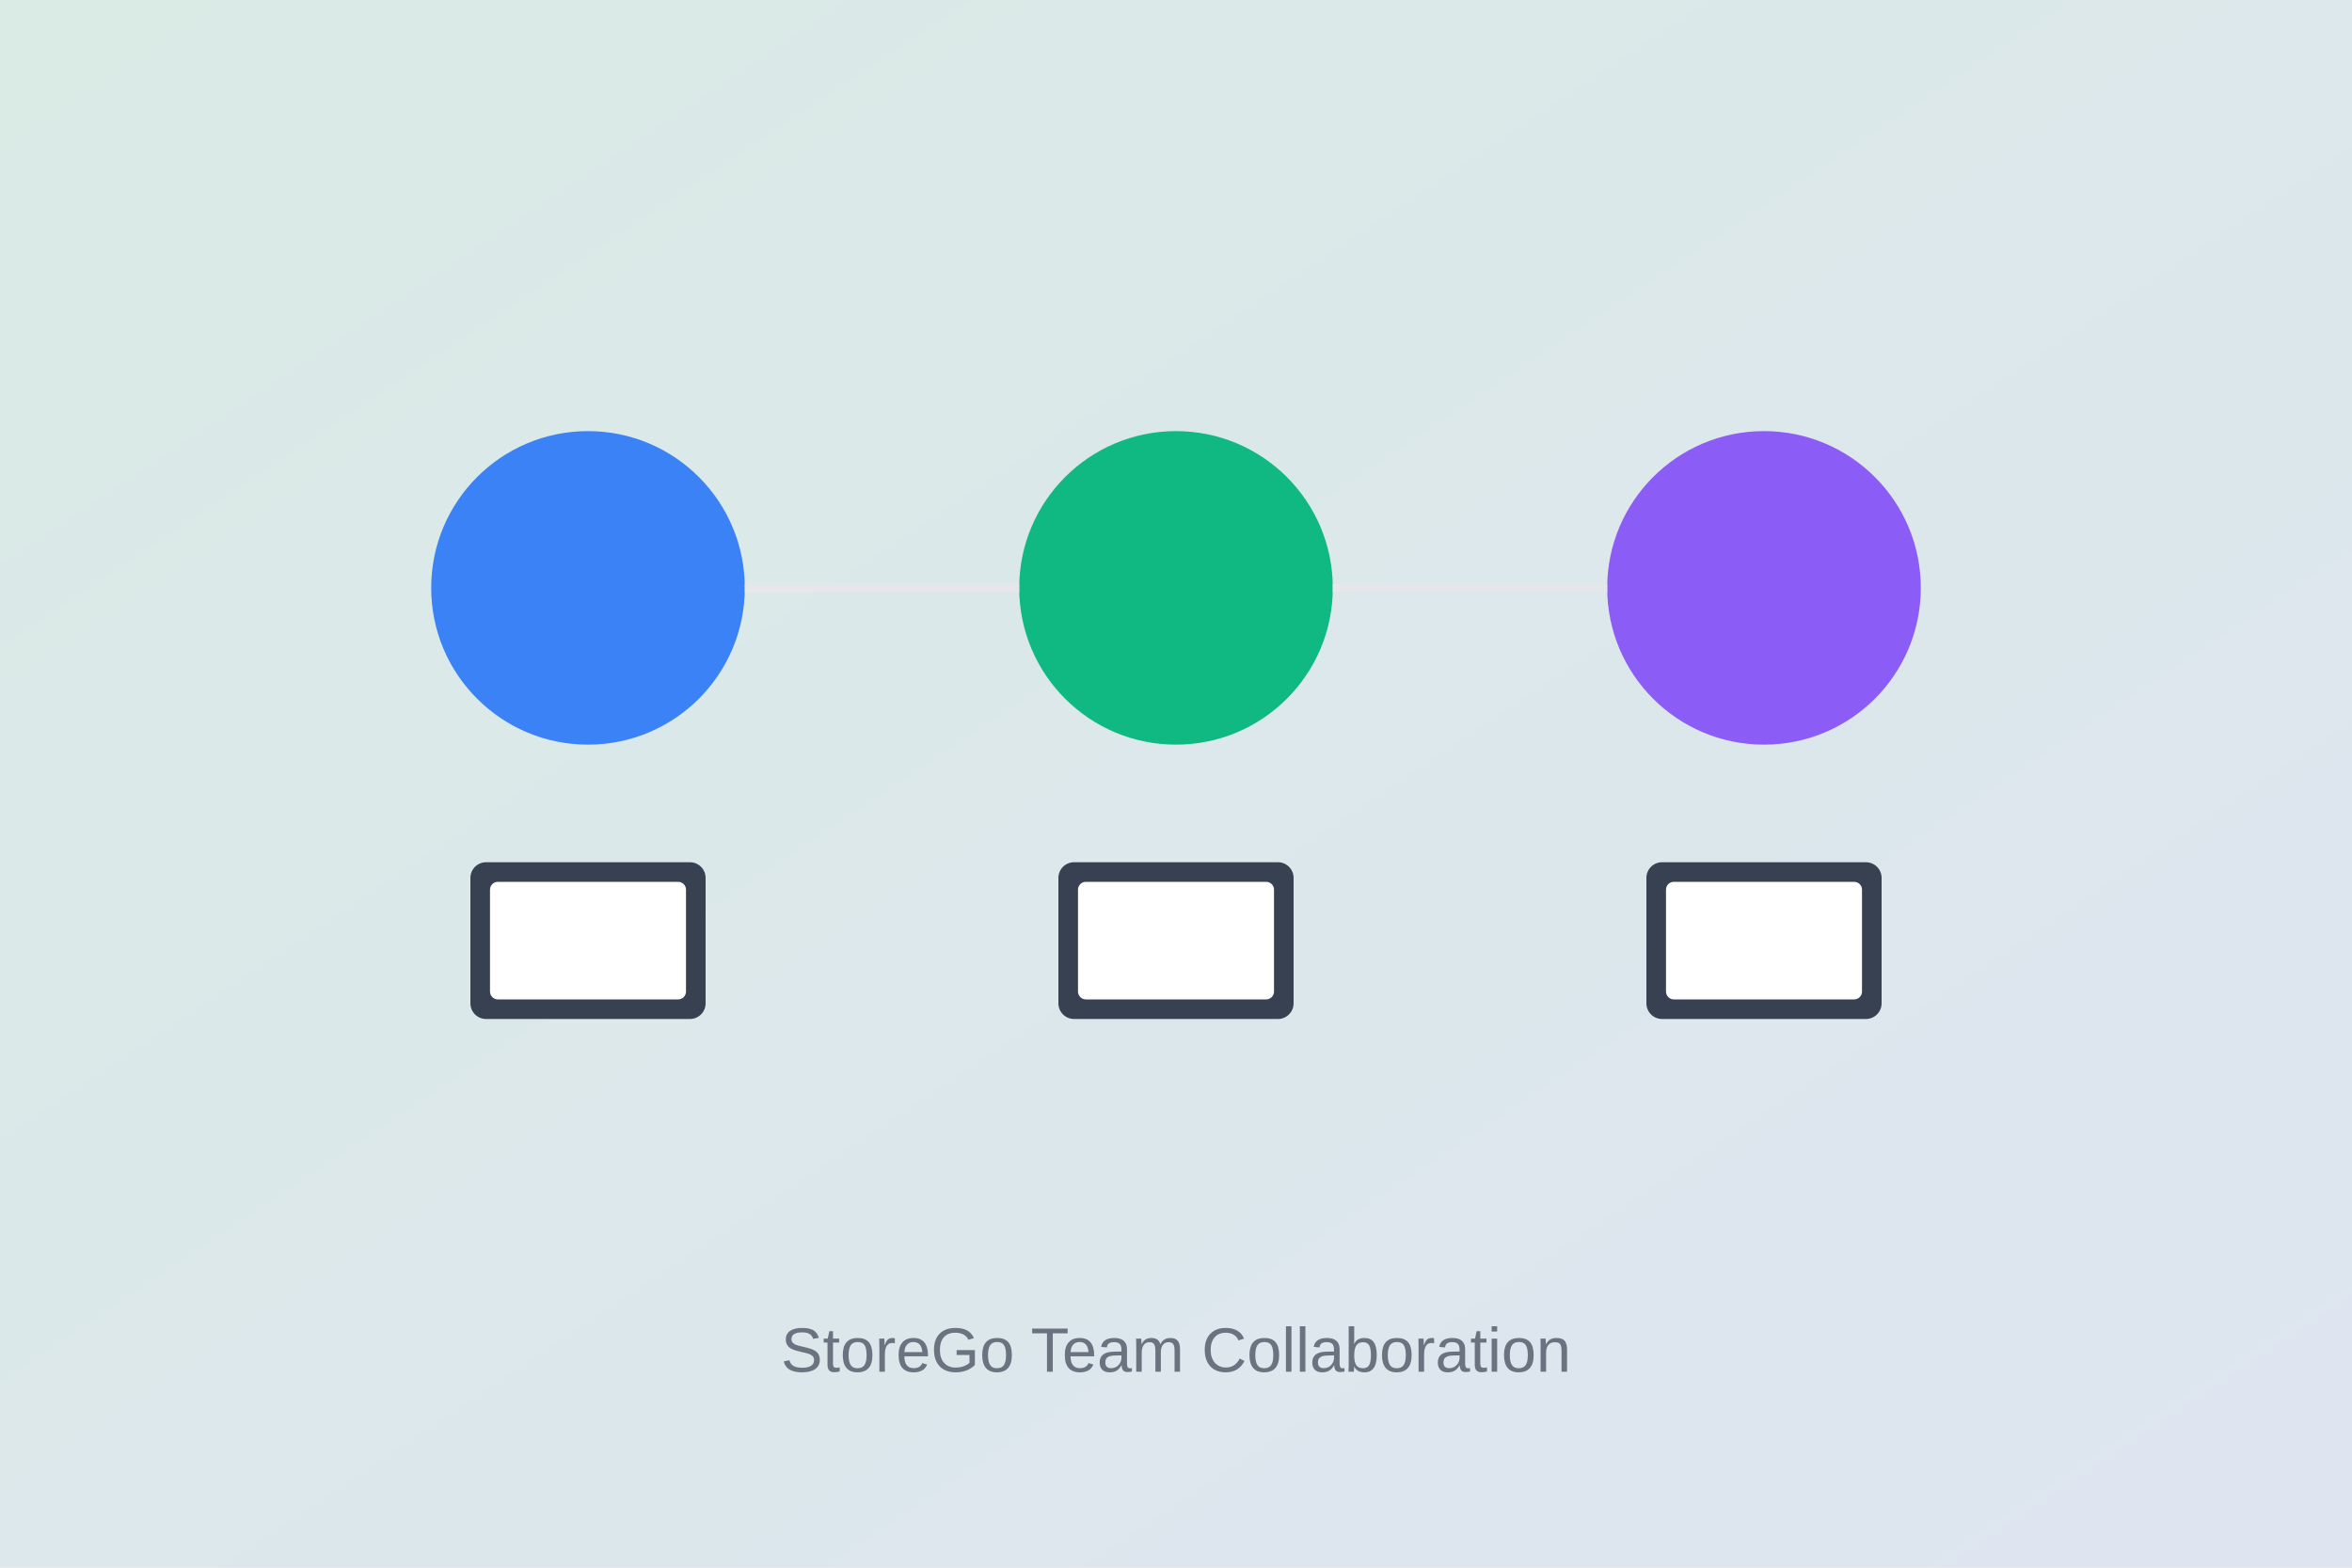
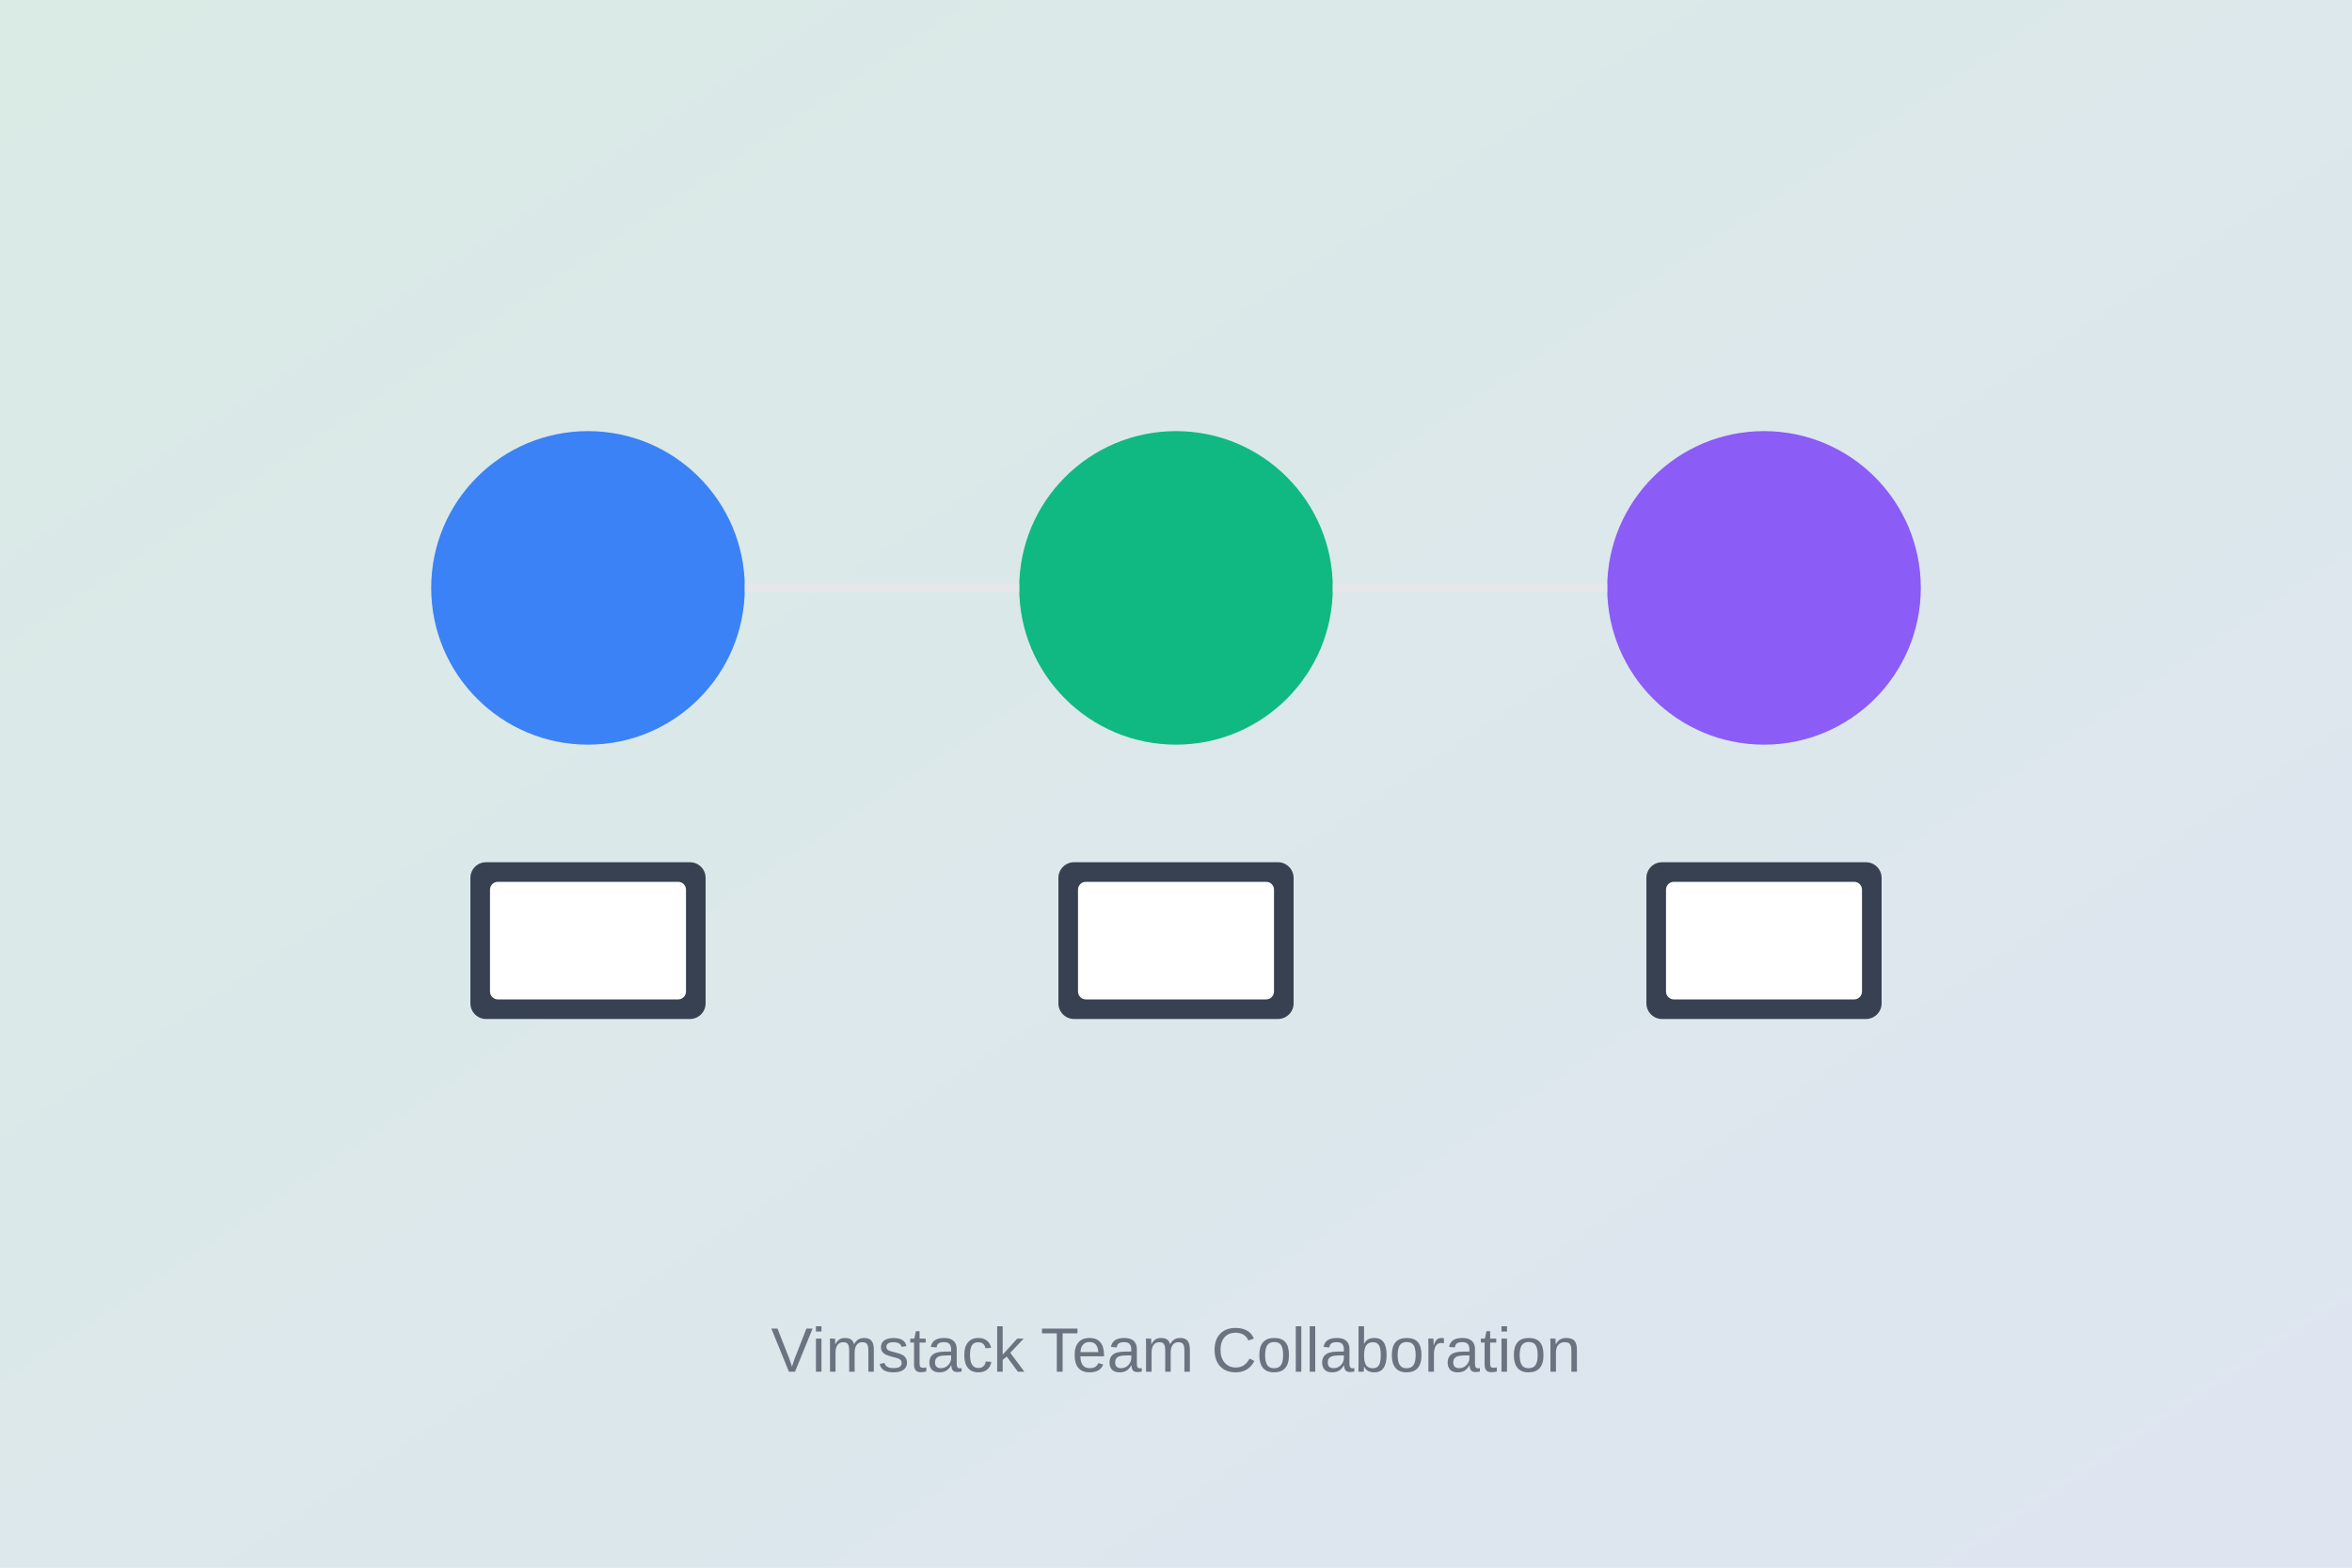
<svg xmlns="http://www.w3.org/2000/svg" width="600" height="400" viewBox="0 0 600 400">
  <defs>
    <linearGradient id="teamBg" x1="0%" y1="0%" x2="100%" y2="100%">
      <stop offset="0%" style="stop-color:#10b981;stop-opacity:0.1" />
      <stop offset="100%" style="stop-color:#3b82f6;stop-opacity:0.1" />
    </linearGradient>
  </defs>
  <rect width="600" height="400" fill="url(#teamBg)" />
  <circle cx="150" cy="150" r="40" fill="#3b82f6" />
  <circle cx="300" cy="150" r="40" fill="#10b981" />
  <circle cx="450" cy="150" r="40" fill="#8b5cf6" />
  <rect x="120" y="220" width="60" height="40" rx="4" fill="#374151" />
  <rect x="270" y="220" width="60" height="40" rx="4" fill="#374151" />
  <rect x="420" y="220" width="60" height="40" rx="4" fill="#374151" />
  <rect x="125" y="225" width="50" height="30" rx="2" fill="#ffffff" />
  <rect x="275" y="225" width="50" height="30" rx="2" fill="#ffffff" />
  <rect x="425" y="225" width="50" height="30" rx="2" fill="#ffffff" />
  <line x1="190" y1="150" x2="260" y2="150" stroke="#e5e7eb" stroke-width="2" />
  <line x1="340" y1="150" x2="410" y2="150" stroke="#e5e7eb" stroke-width="2" />
-   <text x="300" y="350" font-family="Arial, sans-serif" font-size="16" fill="#6b7280" text-anchor="middle">StoreGo Team Collaboration</text>
+   <text x="300" y="350" font-family="Arial, sans-serif" font-size="16" fill="#6b7280" text-anchor="middle">Vimstack Team Collaboration</text>
</svg>
